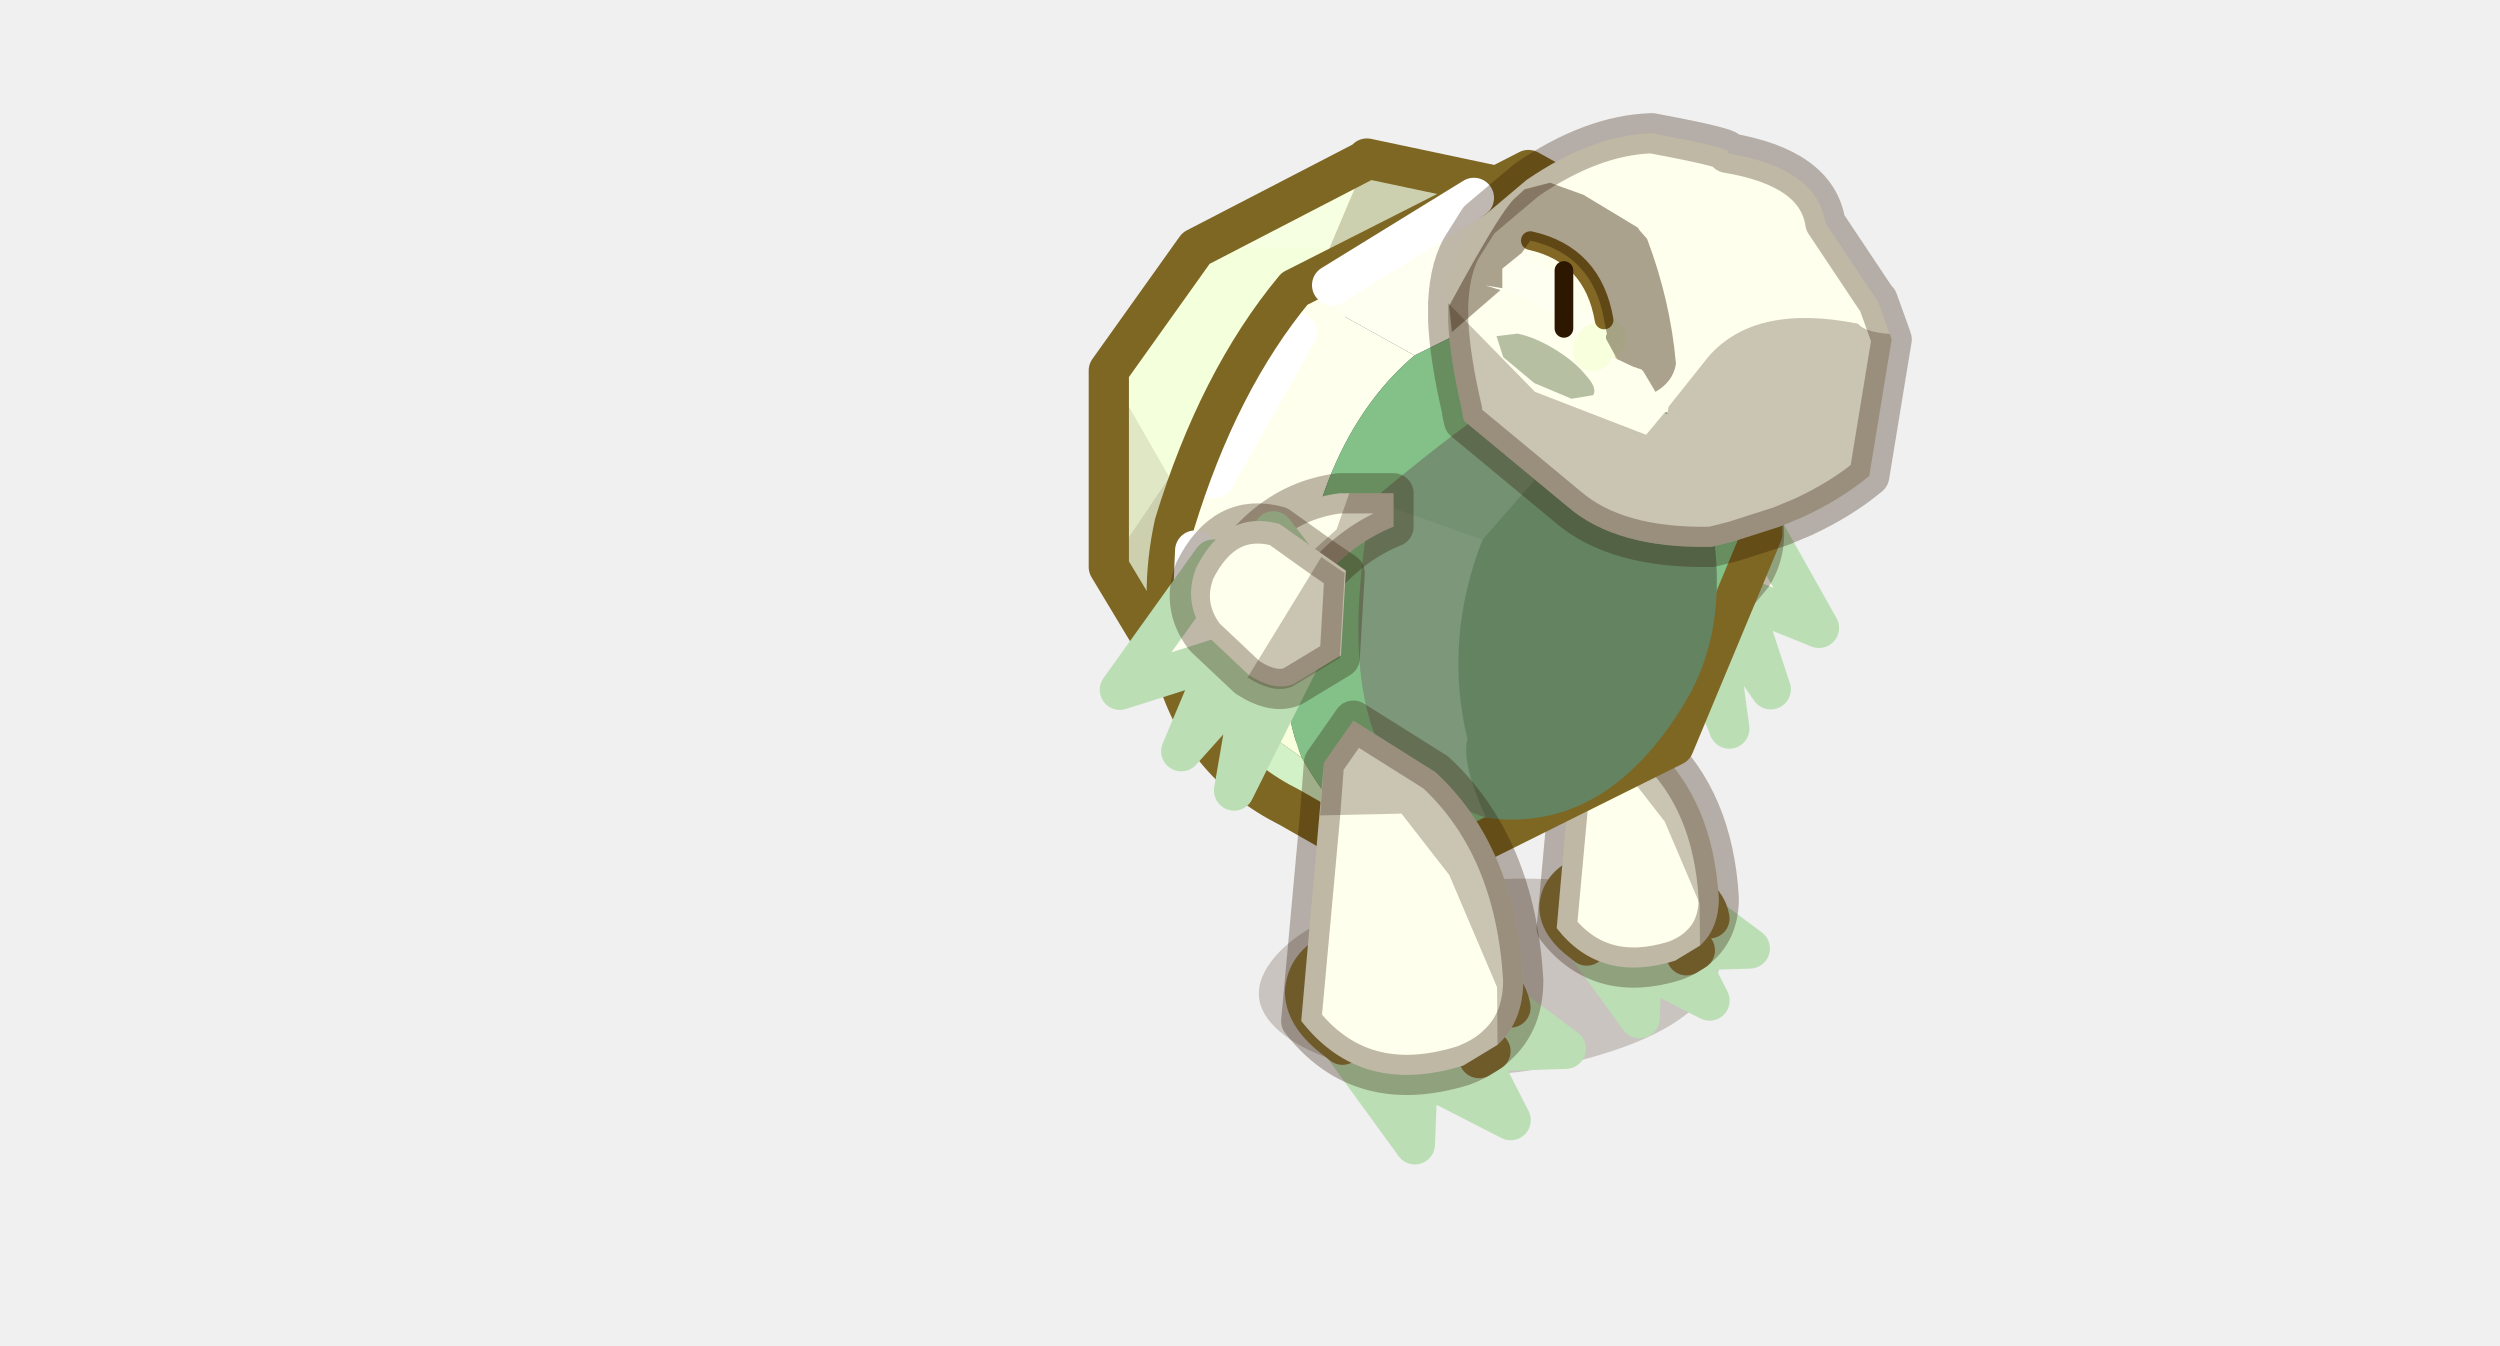
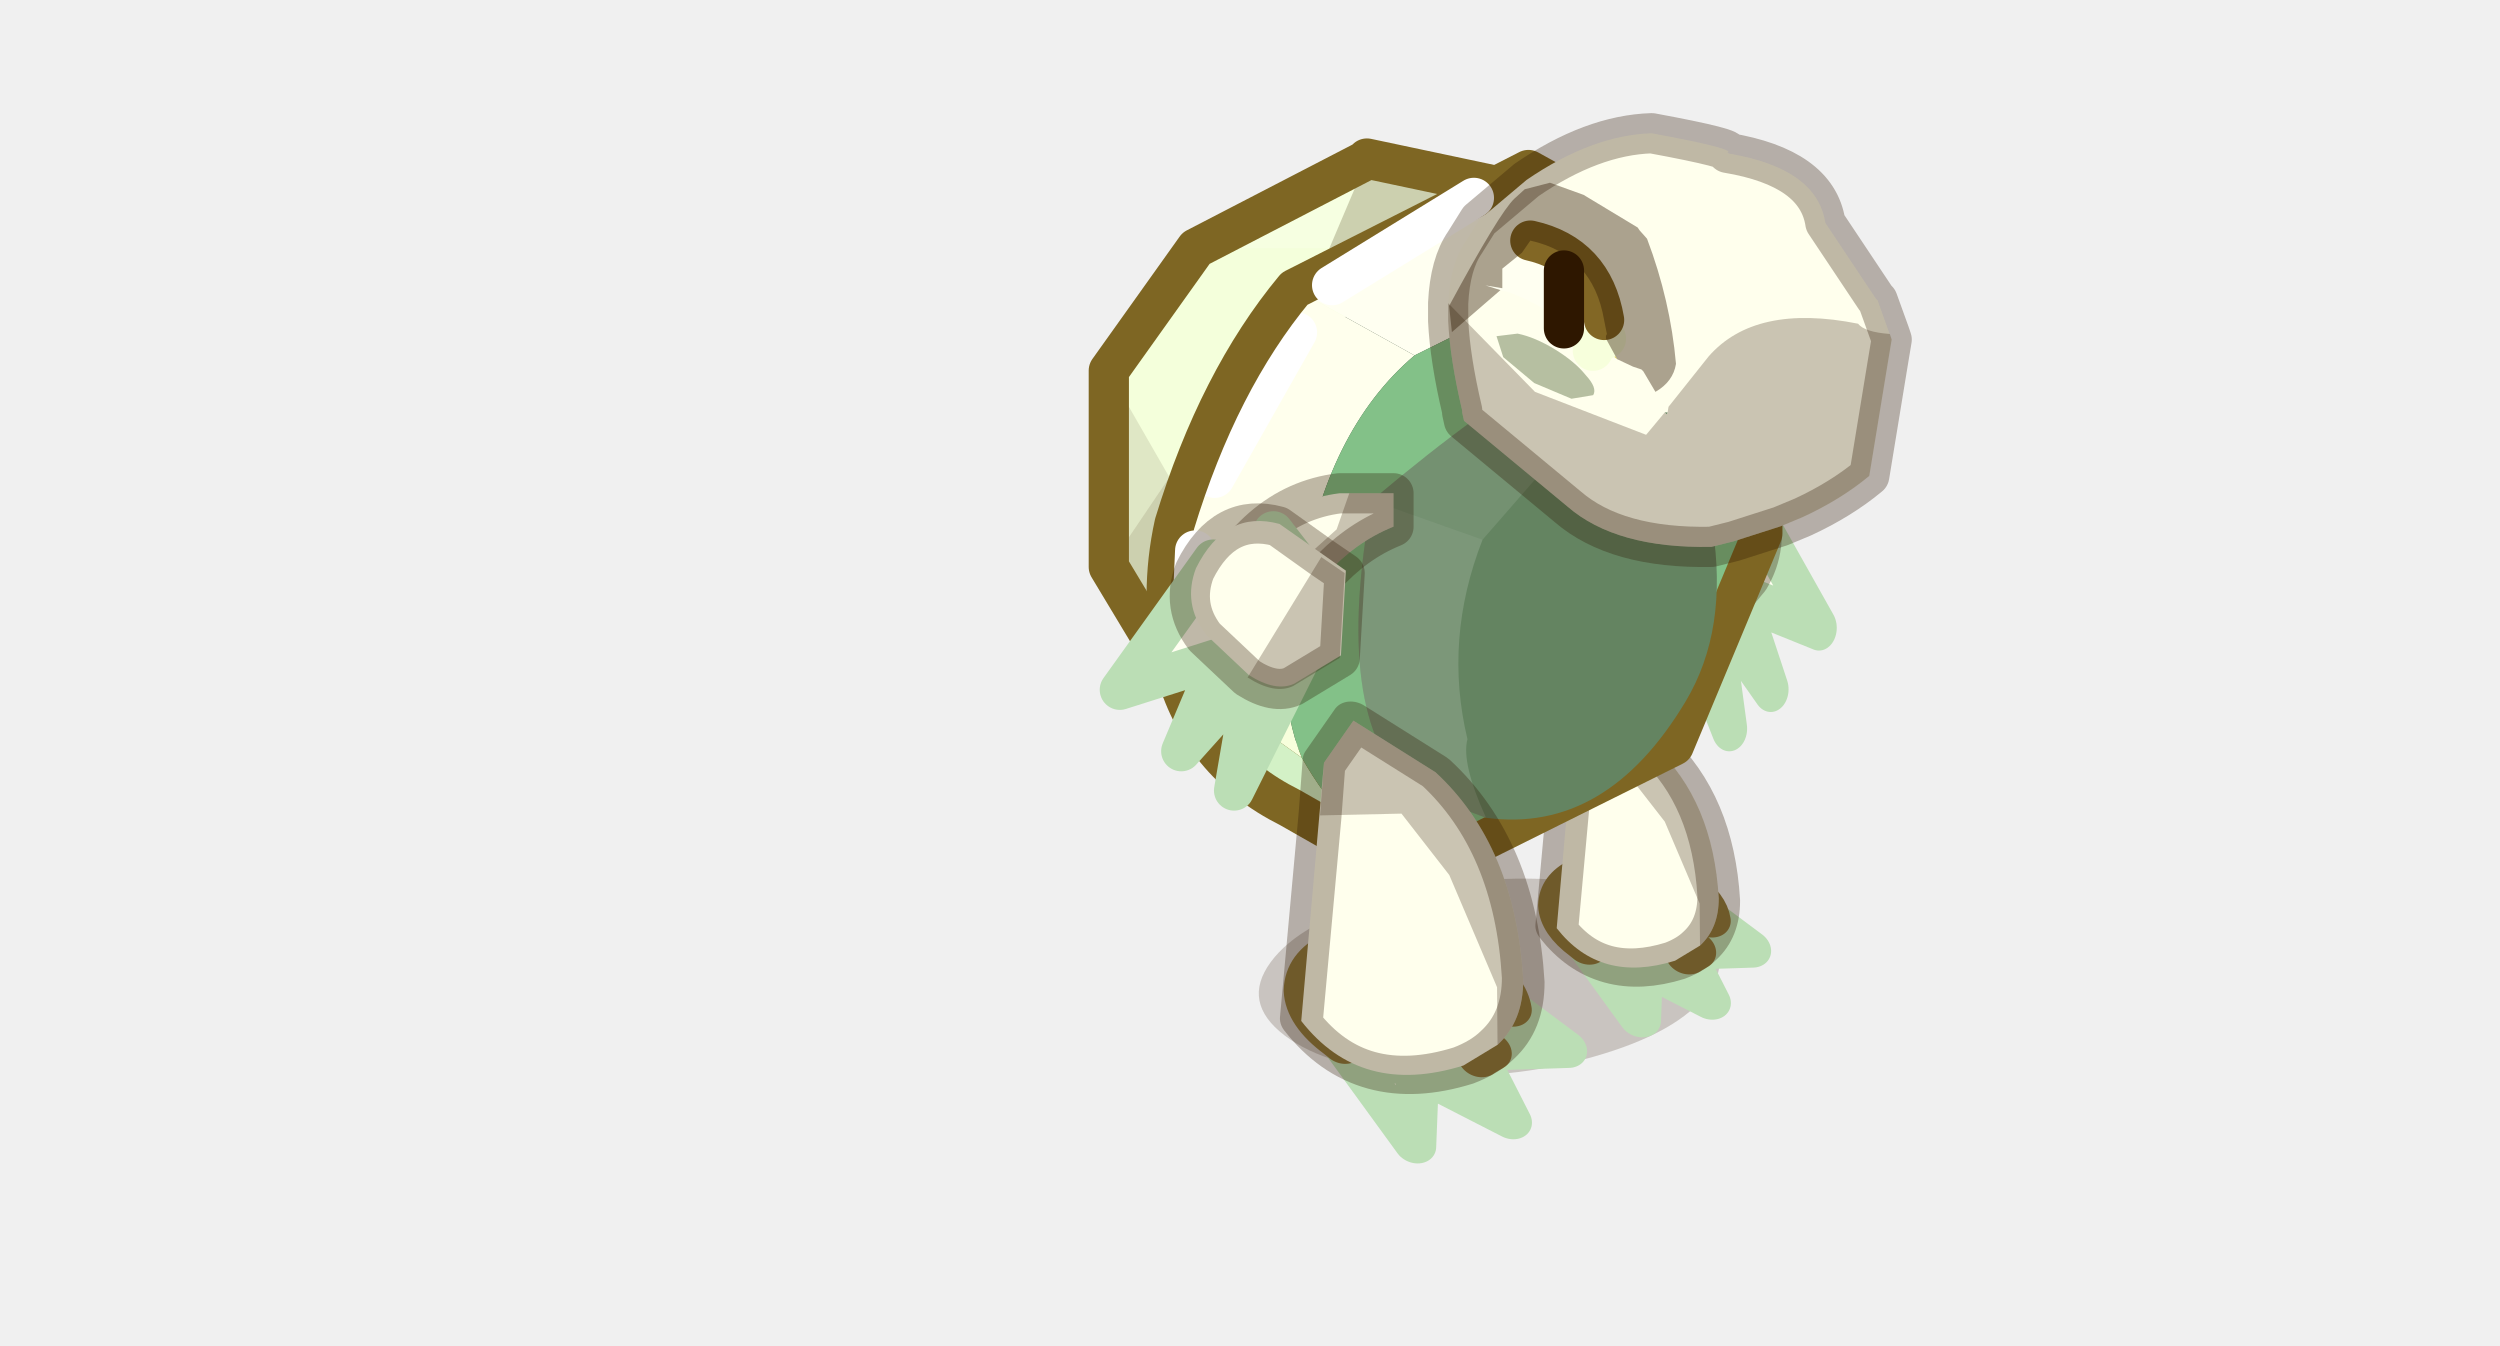
<svg xmlns="http://www.w3.org/2000/svg" xmlns:xlink="http://www.w3.org/1999/xlink" width="62.15px" height="33.45px">
  <g transform="matrix(1, 0, 0, 1, 37.55, 23.65)">
    <use xlink:href="#object-0" width="611.55" height="329" transform="matrix(-0.1016, 0, 0, 0.1016, 24.6, -23.65)" />
  </g>
  <defs>
    <g transform="matrix(1, 0, 0, 1, 242.15, 232.5)" id="object-0">
      <use xlink:href="#object-1" width="133.8" height="57.2" transform="matrix(0.843, 0, 0, 0.8435, -51.25, -17.5)" />
      <use xlink:href="#object-2" width="8.6" height="15.7" transform="matrix(5.1392, 0.6338, -1.3867, 4.735, -40.7, -61.5)" />
      <use xlink:href="#object-7" width="66.95" height="72.7" transform="matrix(0.7847, 0, 0, 1, -75.5, -126.95)" />
      <use xlink:href="#object-17" width="160.25" height="176.3" transform="matrix(-1, 0, 0, 1, 98.6, -194.3)" />
      <use xlink:href="#object-27" width="66.95" height="72.7" transform="matrix(-1, 0, 0, 1, 95.55, -111.8)" />
      <use xlink:href="#object-37" width="108.55" height="101.2" transform="matrix(1, 0, 0, 1, -93.3, -199.9)" />
      <use xlink:href="#object-44" width="8.6" height="15.7" transform="matrix(7.0401, 0.8682, -1.8997, 6.4863, 10.95, -59.55)" />
    </g>
    <g transform="matrix(1, 0, 0, 1, 67.9, 25.25)" id="object-1">
      <path fill-rule="evenodd" fill="#2e1700" fill-opacity="0.2" stroke="none" d="M62.45 -1.05Q71 10.6 58.45 20.2Q45.9 29.75 19.7 31.6Q-6.55 33.4 -31.25 26.4Q-55.95 19.4 -64.45 7.75Q-73 -3.95 -60.45 -13.5Q-47.9 -23.05 -21.7 -24.9Q4.55 -26.7 29.25 -19.7Q53.9 -12.7 62.45 -1.05" />
    </g>
    <g transform="matrix(1, 0, 0, 1, 4.15, 1.95)" id="object-2">
      <use xlink:href="#object-3" width="8.25" height="7.6" transform="matrix(1, 0, 0, 1, -4.15, 6.15)" />
      <use xlink:href="#object-4" width="8.2" height="13.2" transform="matrix(1, 0, 0, 1, -3.75, -1.95)" id="cR_jambe" />
      <use xlink:href="#object-6" width="8.2" height="13.2" transform="matrix(1, 0, 0, 1, -3.75, -1.95)" />
    </g>
    <g transform="matrix(1, 0, 0, 1, 4.15, -6.15)" id="object-3">
      <path fill-rule="evenodd" fill="#fffff1" stroke="none" d="M1.05 11.15L1 10.95L1.3 10.9Q2.5 10.55 3.3 9.8Q2.5 10.55 1.3 10.9L1 10.95L1.05 11.15L1.85 13.75L3.3 9.8L3.45 9.6Q4.25 8.65 4.05 7.75Q3.75 6.75 2.6 6.35Q1.45 5.95 0.1 6.35Q-1.3 6.7 -2.1 7.65Q-2.8 8.4 -2.7 9.2L-2.65 9.5Q-2.45 10.3 -1.6 10.7Q-2.45 10.3 -2.65 9.5L-2.7 9.2L-4.15 10.95L-1.6 10.7L-1.25 10.85L-1.15 10.9L1 10.95L-1.15 10.9L-1.6 13.3L1.05 11.15" />
-       <path fill="none" stroke="#bbdeb5" vector-effect="non-scaling-stroke" stroke-width="1" stroke-linecap="round" stroke-linejoin="round" d="M3.3 9.8Q2.5 10.55 1.3 10.9L1 10.95L1.05 11.15L1.85 13.75L3.3 9.8M-2.7 9.2L-2.65 9.5Q-2.45 10.3 -1.6 10.7L-4.15 10.95L-2.7 9.2M-1.15 10.9L1 10.95M1.05 11.15L-1.6 13.3L-1.15 10.9" />
-       <path fill="none" stroke="#8d783c" vector-effect="non-scaling-stroke" stroke-width="1" stroke-linecap="round" stroke-linejoin="round" d="M3.3 9.8L3.45 9.6Q4.25 8.65 4.05 7.75Q3.75 6.75 2.6 6.35Q1.45 5.95 0.1 6.35Q-1.3 6.7 -2.1 7.65Q-2.8 8.4 -2.7 9.2M-1.6 10.7L-1.25 10.85L-1.15 10.9" />
+       <path fill="none" stroke="#bbdeb5" stroke-width="1.96" stroke-linecap="round" stroke-linejoin="round" d="M3.3 9.8Q2.5 10.55 1.3 10.9L1 10.95L1.05 11.15L1.85 13.75L3.3 9.8M-2.7 9.2L-2.65 9.5Q-2.45 10.3 -1.6 10.7L-4.15 10.95L-2.7 9.2M-1.15 10.9L1 10.95M1.05 11.15L-1.6 13.3L-1.15 10.9" />
+       <path fill="none" stroke="#8d783c" stroke-width="1.96" stroke-linecap="round" stroke-linejoin="round" d="M3.3 9.8L3.45 9.6Q4.25 8.65 4.05 7.75Q3.75 6.75 2.6 6.35Q1.45 5.95 0.1 6.35Q-1.3 6.7 -2.1 7.65Q-2.8 8.4 -2.7 9.2M-1.6 10.7L-1.25 10.85L-1.15 10.9" />
    </g>
    <g transform="matrix(1, 0, 0, 1, 4.1, 6.6)" id="object-4">
      <use xlink:href="#object-5" width="8.2" height="13.2" transform="matrix(1, 0, 0, 1, -4.1, -6.6)" />
    </g>
    <g transform="matrix(1, 0, 0, 1, 4.1, 6.6)" id="object-5">
      <path fill-rule="evenodd" fill="#ffffed" stroke="none" d="M-2.85 -4.35L-0.6 -6.6L0.8 -5.2L4.1 4.1Q2.85 7.15 -0.9 6.45L-2.25 5.85Q-3.35 5.1 -3.75 3.6Q-4.8 -1.3 -2.85 -4.35" />
    </g>
    <g transform="matrix(1, 0, 0, 1, 3.75, 1.95)" id="object-6">
      <path fill-rule="evenodd" fill="#2e1700" fill-opacity="0.251" stroke="none" d="M-1.9 10.5Q-3 9.75 -3.4 8.25Q-4.45 3.35 -2.5 0.3L-0.25 -1.95L1.15 -0.55L1.8 1.35L-0.95 1.65L-1.95 4.1L-2.45 8.4L-1.9 10.5" />
-       <path fill="none" stroke="#2e1700" stroke-opacity="0.302" vector-effect="non-scaling-stroke" stroke-width="1" stroke-linecap="round" stroke-linejoin="round" d="M1.8 1.35L1.15 -0.55L-0.25 -1.95L-2.5 0.3Q-4.45 3.35 -3.4 8.25Q-3 9.75 -1.9 10.5Q-1.35 10.9 -0.55 11.1Q3.2 11.8 4.45 8.75L1.8 1.35" />
+       <path fill="none" stroke="#2e1700" stroke-opacity="0.302" stroke-width="1.96" stroke-linecap="round" stroke-linejoin="round" d="M1.8 1.35L1.15 -0.55L-0.25 -1.95L-2.5 0.3Q-4.45 3.35 -3.4 8.25Q-3 9.75 -1.9 10.5Q-1.35 10.9 -0.55 11.1Q3.2 11.8 4.45 8.75L1.8 1.35" />
    </g>
    <g transform="matrix(1, 0, 0, 1, 7.2, 6.6)" id="object-7">
      <use xlink:href="#object-8" width="10.4" height="9.5" transform="matrix(-4.4149, 0, 0, 4.4149, 59.75, -6.6)" />
      <use xlink:href="#object-12" width="9.2" height="10.95" transform="matrix(-6.0117, 0, 0, 6.0117, 48.1, 0.3)" />
    </g>
    <g transform="matrix(1, 0, 0, 1, 0.9, 0.75)" id="object-8">
      <use xlink:href="#object-9" width="10.4" height="9.5" transform="matrix(1, 0, 0, 1, -0.9, -0.75)" id="cR_bras" />
      <use xlink:href="#object-11" width="10.4" height="9.5" transform="matrix(1, 0, 0, 1, -0.9, -0.75)" />
    </g>
    <g transform="matrix(1, 0, 0, 1, 5.2, 4.75)" id="object-9">
      <use xlink:href="#object-10" width="10.4" height="9.5" transform="matrix(1, 0, 0, 1, -5.2, -4.75)" />
    </g>
    <g transform="matrix(1, 0, 0, 1, 5.2, 4.75)" id="object-10">
      <path fill-rule="evenodd" fill="#ffffed" stroke="none" d="M-5.2 -4.75L-2.2 -4.75Q2.6 -4.15 5.2 1.65L4.2 3.95L1.65 4.75Q-0.95 -1.2 -5.2 -2.9L-5.2 -4.75" />
    </g>
    <g transform="matrix(1, 0, 0, 1, 0.9, 0.75)" id="object-11">
      <path fill-rule="evenodd" fill="#2e1700" fill-opacity="0.251" stroke="none" d="M1.55 -0.75L2.25 1.25L6.75 5.3L7.6 8.25L5.95 8.75Q3.35 2.8 -0.9 1.1L-0.9 -0.75L1.55 -0.75" />
-       <path fill="none" stroke="#2e1700" stroke-opacity="0.302" vector-effect="non-scaling-stroke" stroke-width="1" stroke-linecap="round" stroke-linejoin="round" d="M7.6 8.25L8.5 7.95L9.5 5.65Q6.9 -0.15 2.1 -0.75L1.55 -0.75L-0.9 -0.75L-0.9 1.1Q3.35 2.8 5.95 8.75L7.6 8.25" />
+       <path fill="none" stroke="#2e1700" stroke-opacity="0.302" stroke-width="2.517" stroke-linecap="round" stroke-linejoin="round" d="M7.6 8.25L8.5 7.95L9.5 5.65Q6.9 -0.15 2.1 -0.75L1.55 -0.75L-0.9 -0.75L-0.9 1.1Q3.35 2.8 5.95 8.75L7.6 8.25" />
    </g>
    <g transform="matrix(1, 0, 0, 1, 4.45, 5.4)" id="object-12">
      <use xlink:href="#object-13" width="8.2" height="10.55" transform="matrix(1, 0, 0, 1, -3.45, -5)" />
      <use xlink:href="#object-14" width="6.3" height="6.7" transform="matrix(1, 0, 0, 1, -4.45, -5.4)" id="cR_main" />
      <use xlink:href="#object-16" width="6.3" height="6.7" transform="matrix(1, 0, 0, 1, -4.4, -5.3)" />
    </g>
    <g transform="matrix(1, 0, 0, 1, 3.45, 5)" id="object-13">
      <path fill-rule="evenodd" fill="#fffff1" stroke="none" d="M-0.25 -2.45L0.95 -2.45L0.95 -3.85L4.75 1.45L0.65 0.15L-0.25 -0.15L-0.25 -1.95L-0.25 -2.45M-0.25 -1.95L-0.25 -0.15L0.65 0.15L2.25 3.95L-0.75 0.6L0.1 5.55L-3.25 -1.15L-2.85 -1.15L-2.85 -1.75L-3.45 -2.45L-2.85 -3.25L-2.85 -3.45L-2.7 -3.45L-1.4 -3.1L-0.75 0.6L-1.4 -3.1L-2.7 -3.45L-1.5 -5L-0.25 -1.95" />
-       <path fill="none" stroke="#bbdeb5" vector-effect="non-scaling-stroke" stroke-width="1" stroke-linecap="round" stroke-linejoin="round" d="M-0.25 -2.45L-0.25 -1.95L-0.25 -0.15L0.65 0.15L4.75 1.45L0.95 -3.85M-0.75 0.6L2.25 3.95L0.65 0.15M-2.85 -3.25L-3.45 -2.45L-2.85 -1.75M-3.25 -1.15L0.1 5.55L-0.75 0.6L-1.4 -3.1L-2.7 -3.45L-2.85 -3.45M-0.25 -1.95L-1.5 -5L-2.7 -3.45" />
+       <path fill="none" stroke="#bbdeb5" stroke-width="1.848" stroke-linecap="round" stroke-linejoin="round" d="M-0.25 -2.45L-0.25 -1.95L-0.25 -0.15L0.65 0.15L4.75 1.45L0.95 -3.85M-0.75 0.6L2.25 3.95L0.65 0.15M-2.85 -3.25L-3.45 -2.45L-2.85 -1.75M-3.25 -1.15L0.1 5.55L-0.75 0.6L-1.4 -3.1L-2.7 -3.45L-2.85 -3.45M-0.25 -1.95L-1.5 -5L-2.7 -3.45" />
    </g>
    <g transform="matrix(1, 0, 0, 1, 3.15, 3.35)" id="object-14">
      <use xlink:href="#object-15" width="6.3" height="6.7" transform="matrix(1, 0, 0, 1, -3.15, -3.35)" />
    </g>
    <g transform="matrix(1, 0, 0, 1, 3.15, 3.35)" id="object-15">
      <path fill-rule="evenodd" fill="#ffffed" stroke="none" d="M-3.15 -1.35L-0.45 -3.25Q1.75 -3.85 2.95 -1.45Q3.5 0 2.55 1.25L0.8 2.9Q-0.3 3.6 -1.05 3.25L-2.95 2.1L-3.15 -1.35" />
    </g>
    <g transform="matrix(1, 0, 0, 1, 4.4, 5.3)" id="object-16">
      <path fill-rule="evenodd" fill="#2e1700" fill-opacity="0.251" stroke="none" d="M-0.45 0.95Q-1.55 1.65 -2.3 1.3L-4.2 0.15L-4.4 -3.3L-3.45 -3.95L-0.45 0.95" />
-       <path fill="none" stroke="#2e1700" stroke-opacity="0.302" vector-effect="non-scaling-stroke" stroke-width="1" stroke-linecap="round" stroke-linejoin="round" d="M-3.45 -3.95L-4.4 -3.3L-4.2 0.15L-2.3 1.3Q-1.55 1.65 -0.45 0.95L1.3 -0.7Q2.25 -1.95 1.7 -3.4Q0.5 -5.8 -1.7 -5.2L-3.45 -3.95" />
+       <path fill="none" stroke="#2e1700" stroke-opacity="0.302" stroke-width="1.848" stroke-linecap="round" stroke-linejoin="round" d="M-3.45 -3.95L-4.4 -3.3L-4.2 0.15L-2.3 1.3Q-1.55 1.65 -0.45 0.95L1.3 -0.7Q2.25 -1.95 1.7 -3.4Q0.5 -5.8 -1.7 -5.2L-3.45 -3.95" />
    </g>
    <g transform="matrix(1, 0, 0, 1, 77.25, 82.2)" id="object-17">
      <use xlink:href="#object-18" width="23.7" height="26.85" transform="matrix(-5.9304, 0, 0, 5.9304, 63.35, -82.2)" />
      <use xlink:href="#object-23" width="24.55" height="29.15" transform="matrix(-5.9304, 0, 0, 5.9304, 83, -78.8)" />
      <use xlink:href="#object-24" width="87.75" height="113.9" transform="matrix(1, 0, 0, 1, -15.85, -33.75)" id="cR_corps" />
      <use xlink:href="#object-26" width="76.05" height="113.45" transform="matrix(1, 0, 0, 1, -15.85, -33.75)" />
    </g>
    <g transform="matrix(1, 0, 0, 1, 11.85, 13.4)" id="object-18">
      <use xlink:href="#object-19" width="17.5" height="25.4" transform="matrix(1, 0, 0, 1, -11.85, -11.95)" />
      <use xlink:href="#object-20" width="17.5" height="26.25" transform="matrix(1, 0, 0, 1, -5.65, -13.4)" id="cR_carapace" />
      <use xlink:href="#object-22" width="17.5" height="26.25" transform="matrix(1, 0, 0, 1, -5.7, -13.3)" />
    </g>
    <g transform="matrix(1, 0, 0, 1, 11.85, 11.95)" id="object-19">
      <path fill-rule="evenodd" fill="#41533c" stroke="none" d="M3.05 -5.15Q4.4 -2.75 5.05 -0.25Q5.65 2.1 5.65 4.55Q5.65 7.55 4.75 9.6Q4.1 11 3.05 11.95L1.9 12.85L1.1 13.2Q-0.8 13.85 -3.1 12.85Q-6.75 11.25 -9.35 6.6Q-11.9 1.95 -11.85 -3.05Q-11.9 -8.1 -9.35 -10.5Q-7.7 -12.05 -5.65 -11.95Q-4.45 -11.95 -3.1 -11.35Q-0.3 -10.15 1.9 -7.05L3.05 -5.15" />
    </g>
    <g transform="matrix(1, 0, 0, 1, 8.75, 13.15)" id="object-20">
      <use xlink:href="#object-21" width="17.5" height="26.25" transform="matrix(1, 0, 0, 1, -8.75, -13.15)" />
    </g>
    <g transform="matrix(1, 0, 0, 1, 8.75, 13.15)" id="object-21">
      <path fill-rule="evenodd" fill="#f4ffdb" stroke="none" d="M5.15 -9.45L8.75 -4.4L8.75 3.7L5.05 9.85L5 9.85L2.55 11.4L-1.2 13.1Q-0.6 12.75 -0.05 12.2Q1 11.25 1.65 9.85Q2.55 7.8 2.55 4.8Q2.55 2.35 1.95 0Q1.3 -2.5 -0.05 -4.9L-1.2 -6.8Q-3.4 -9.9 -6.2 -11.1L-8.75 -11.7L-1.9 -13.15L-1.9 -13.1L5.15 -9.45" />
    </g>
    <g transform="matrix(1, 0, 0, 1, 5.7, 13.3)" id="object-22">
      <path fill-rule="evenodd" fill="#2e1700" fill-opacity="0.2" stroke="none" d="M-5.7 -11.85L1.15 -13.3L1.15 -13.25L2.7 -9.6L1.85 -6.95Q-0.35 -10.05 -3.15 -11.25Q-4.5 -11.85 -5.7 -11.85M11.8 3.55L8.1 9.7L8.05 9.7L4.7 9.7Q5.6 7.65 5.6 4.65Q5.6 2.2 5 -0.15L9.3 -0.15L11.8 3.55" />
      <path fill-rule="evenodd" fill="#ffffff" fill-opacity="0.153" stroke="none" d="M1.15 -13.25L8.2 -9.6L2.7 -9.6L1.15 -13.25" />
      <path fill-rule="evenodd" fill="#2e1700" fill-opacity="0.102" stroke="none" d="M11.8 -4.5L11.8 3.55L9.3 -0.15L11.8 -4.5" />
      <path fill-rule="evenodd" fill="#2e1700" fill-opacity="0.353" stroke="none" d="M8.05 9.7L5.6 11.25L1.85 12.95L3 12.05Q4.05 11.1 4.7 9.7L8.05 9.7" />
-       <path fill="none" stroke="#7e6623" vector-effect="non-scaling-stroke" stroke-width="1" stroke-linecap="round" stroke-linejoin="round" d="M-5.7 -11.85L1.15 -13.3L1.15 -13.25L8.2 -9.6L11.8 -4.55L11.8 -4.5L11.8 3.55L8.1 9.7L8.05 9.7L5.6 11.25L1.85 12.95" />
+       <path fill="none" stroke="#7e6623" stroke-width="1.66" stroke-linecap="round" stroke-linejoin="round" d="M-5.7 -11.85L1.15 -13.3L1.15 -13.25L8.2 -9.6L11.8 -4.55L11.8 -4.5L11.8 3.55L8.1 9.7L8.05 9.7L5.6 11.25L1.85 12.95" />
    </g>
    <g transform="matrix(1, 0, 0, 1, 12.1, 14.55)" id="object-23">
      <path fill-rule="evenodd" fill="#ffffed" stroke="none" d="M10.5 -1.85L7.1 -7.85L10.5 -1.85M2.25 -6.9L7.2 -9.65Q10.35 -5.85 12.15 0.05L6.9 2.45Q5.9 -3.8 2.25 -6.9" />
      <path fill-rule="evenodd" fill="#fffff1" stroke="none" d="M7.2 -9.65L2.25 -6.9L-7.5 -11.75L-2.45 -14.55L-0.2 -13.4L7.2 -9.65M5.65 -9.8L-0.2 -13.4L5.65 -9.8" />
      <path fill-rule="evenodd" fill="#f7ffdc" stroke="none" d="M12.15 0.05Q12.8 3 12.15 5.95L6.9 9.7Q8.2 6.5 6.9 2.45L12.15 0.05M11.4 3.45L11.3 1.15L11.4 3.45" />
      <path fill-rule="evenodd" fill="#d3f1c6" stroke="none" d="M12.15 5.95Q11.1 9.9 7.4 11.75L2.4 14.6Q5.2 12.7 6.9 9.7L12.15 5.95" />
      <path fill-rule="evenodd" fill="#83c188" stroke="none" d="M2.4 14.6L-8.45 9.2L-12.1 0.45L-12.1 -6.45L-7.5 -11.75L2.25 -6.9Q5.9 -3.8 6.9 2.45Q8.2 6.5 6.9 9.7Q5.2 12.7 2.4 14.6" />
-       <path fill="none" stroke="#ffffff" vector-effect="non-scaling-stroke" stroke-width="1" stroke-linecap="round" stroke-linejoin="round" d="M7.1 -7.85L10.5 -1.85" />
-       <path fill="none" stroke="#7e6623" vector-effect="non-scaling-stroke" stroke-width="1" stroke-linecap="round" stroke-linejoin="round" d="M7.2 -9.65L-0.2 -13.4L-2.45 -14.55L-7.5 -11.75L-12.1 -6.45L-12.1 0.45L-8.45 9.2L2.4 14.6L7.4 11.75Q11.1 9.9 12.15 5.95Q12.8 3 12.15 0.05Q10.35 -5.85 7.2 -9.65" />
-       <path fill="none" stroke="#ffffff" vector-effect="non-scaling-stroke" stroke-width="1" stroke-linecap="round" stroke-linejoin="round" d="M-0.2 -13.4L5.65 -9.8M11.3 1.15L11.4 3.45" />
+       <path fill="none" stroke="#ffffff" stroke-width="1.66" stroke-linecap="round" stroke-linejoin="round" d="M7.1 -7.85L10.5 -1.85" />
+       <path fill="none" stroke="#7e6623" stroke-width="1.66" stroke-linecap="round" stroke-linejoin="round" d="M7.2 -9.65L-0.2 -13.4L-2.45 -14.55L-7.5 -11.75L-12.1 -6.45L-12.1 0.45L-8.45 9.2L2.4 14.6L7.4 11.75Q11.1 9.9 12.15 5.95Q12.8 3 12.15 0.05Q10.35 -5.85 7.2 -9.65" />
+       <path fill="none" stroke="#ffffff" stroke-width="1.66" stroke-linecap="round" stroke-linejoin="round" d="M-0.2 -13.4L5.65 -9.8M11.3 1.15L11.4 3.45" />
    </g>
    <g transform="matrix(1, 0, 0, 1, 43.85, 56.9)" id="object-24">
      <use xlink:href="#object-25" width="87.75" height="113.9" transform="matrix(1, 0, 0, 1, -43.85, -56.9)" />
    </g>
    <g transform="matrix(1, 0, 0, 1, 43.85, 56.9)" id="object-25">
      <path fill-rule="evenodd" fill="#648461" stroke="none" d="M29.85 -46.95L30.05 -47L32.2 -47.75L30.25 -46.7L30.35 -46.6L29.95 -46.7Q31.2 -46.3 30.75 -46.05Q39.6 -34.5 42.8 -14.5Q46.75 10.5 36.25 28.05Q16.8 60.55 -12.6 56.55L-31.05 49.6Q-50.3 31.75 -40.55 -21.1Q16.95 -69.55 22.8 -52.4L27.25 -47.1L29.3 -46.8L29.85 -46.95" />
    </g>
    <g transform="matrix(1, 0, 0, 1, 15.85, 33.75)" id="object-26">
      <path fill-rule="evenodd" fill="#ffffff" fill-opacity="0.102" stroke="none" d="M-12.55 2.05Q44.95 -46.4 50.8 -29.25L55.25 -23.95L57.3 -23.65L58.05 -23.85L60.2 -24.6L58.25 -23.55L57.95 -23.55Q59.2 -23.15 58.75 -22.9Q52.4 -19.4 51.2 -19.9Q37.2 -12.6 32.6 -9.05L14.55 11.65L-12.55 2.05" />
      <path fill-rule="evenodd" fill="#ffffff" fill-opacity="0.153" stroke="none" d="M-12.55 2.05L14.55 11.65Q5 36.05 10.85 60.45Q9.3 66.3 15.4 79.7L-3.05 72.75Q-22.3 54.9 -12.55 2.05" />
    </g>
    <g transform="matrix(1, 0, 0, 1, 7.2, 6.6)" id="object-27">
      <use xlink:href="#object-28" width="10.4" height="9.5" transform="matrix(-4.4149, 0, 0, 4.4149, 59.75, -6.6)" />
      <use xlink:href="#object-32" width="9.2" height="10.95" transform="matrix(-6.0117, 0, 0, 6.0117, 48.1, 0.3)" />
    </g>
    <g transform="matrix(1, 0, 0, 1, 0.9, 0.75)" id="object-28">
      <use xlink:href="#object-29" width="10.4" height="9.5" transform="matrix(1, 0, 0, 1, -0.9, -0.75)" id="cR_bras" />
      <use xlink:href="#object-31" width="10.4" height="9.5" transform="matrix(1, 0, 0, 1, -0.9, -0.75)" />
    </g>
    <g transform="matrix(1, 0, 0, 1, 5.2, 4.75)" id="object-29">
      <use xlink:href="#object-30" width="10.4" height="9.5" transform="matrix(1, 0, 0, 1, -5.2, -4.75)" />
    </g>
    <g transform="matrix(1, 0, 0, 1, 5.2, 4.75)" id="object-30">
      <path fill-rule="evenodd" fill="#ffffed" stroke="none" d="M-5.2 -4.75L-2.2 -4.75Q2.6 -4.15 5.2 1.65L4.2 3.95L1.65 4.75Q-0.95 -1.2 -5.2 -2.9L-5.2 -4.75" />
    </g>
    <g transform="matrix(1, 0, 0, 1, 0.9, 0.75)" id="object-31">
      <path fill-rule="evenodd" fill="#2e1700" fill-opacity="0.251" stroke="none" d="M1.55 -0.75L2.25 1.25L6.75 5.3L7.6 8.25L5.95 8.75Q3.35 2.8 -0.9 1.1L-0.9 -0.75L1.55 -0.75" />
-       <path fill="none" stroke="#2e1700" stroke-opacity="0.302" vector-effect="non-scaling-stroke" stroke-width="1" stroke-linecap="round" stroke-linejoin="round" d="M7.6 8.25L8.5 7.95L9.5 5.65Q6.9 -0.15 2.1 -0.75L1.55 -0.75L-0.9 -0.75L-0.9 1.1Q3.35 2.8 5.95 8.75L7.6 8.25" />
+       <path fill="none" stroke="#2e1700" stroke-opacity="0.302" stroke-width="2.229" stroke-linecap="round" stroke-linejoin="round" d="M7.6 8.25L8.5 7.95L9.5 5.65Q6.9 -0.15 2.1 -0.75L1.55 -0.75L-0.9 -0.75L-0.9 1.1Q3.35 2.8 5.95 8.75L7.6 8.25" />
    </g>
    <g transform="matrix(1, 0, 0, 1, 4.45, 5.4)" id="object-32">
      <use xlink:href="#object-33" width="8.2" height="10.55" transform="matrix(1, 0, 0, 1, -3.45, -5)" />
      <use xlink:href="#object-34" width="6.3" height="6.7" transform="matrix(1, 0, 0, 1, -4.45, -5.4)" id="cR_main" />
      <use xlink:href="#object-36" width="6.3" height="6.7" transform="matrix(1, 0, 0, 1, -4.4, -5.3)" />
    </g>
    <g transform="matrix(1, 0, 0, 1, 3.45, 5)" id="object-33">
      <path fill-rule="evenodd" fill="#fffff1" stroke="none" d="M-0.25 -2.45L0.95 -2.45L0.95 -3.85L4.75 1.45L0.65 0.15L-0.25 -0.15L-0.25 -1.95L-0.25 -2.45M-0.25 -1.95L-0.25 -0.15L0.65 0.15L2.25 3.95L-0.75 0.6L0.1 5.55L-3.25 -1.15L-2.85 -1.15L-2.85 -1.75L-3.45 -2.45L-2.85 -3.25L-2.85 -3.45L-2.7 -3.45L-1.4 -3.1L-0.75 0.6L-1.4 -3.1L-2.7 -3.45L-1.5 -5L-0.25 -1.95" />
-       <path fill="none" stroke="#bbdeb5" vector-effect="non-scaling-stroke" stroke-width="1" stroke-linecap="round" stroke-linejoin="round" d="M-0.25 -2.45L-0.25 -1.95L-0.25 -0.15L0.65 0.15L4.75 1.45L0.95 -3.85M-0.75 0.6L2.25 3.95L0.65 0.15M-2.85 -3.25L-3.45 -2.45L-2.85 -1.75M-3.25 -1.15L0.1 5.55L-0.75 0.6L-1.4 -3.1L-2.7 -3.45L-2.85 -3.45M-0.25 -1.95L-1.5 -5L-2.7 -3.45" />
+       <path fill="none" stroke="#bbdeb5" stroke-width="1.637" stroke-linecap="round" stroke-linejoin="round" d="M-0.25 -2.45L-0.25 -1.95L-0.25 -0.15L0.65 0.15L4.75 1.45L0.95 -3.85M-0.75 0.6L2.25 3.95L0.65 0.15M-2.85 -3.25L-3.45 -2.45L-2.85 -1.75M-3.25 -1.15L0.1 5.55L-0.75 0.6L-1.4 -3.1L-2.7 -3.45L-2.85 -3.45M-0.25 -1.95L-1.5 -5L-2.7 -3.45" />
    </g>
    <g transform="matrix(1, 0, 0, 1, 3.15, 3.35)" id="object-34">
      <use xlink:href="#object-35" width="6.3" height="6.7" transform="matrix(1, 0, 0, 1, -3.15, -3.35)" />
    </g>
    <g transform="matrix(1, 0, 0, 1, 3.15, 3.35)" id="object-35">
      <path fill-rule="evenodd" fill="#ffffed" stroke="none" d="M-3.15 -1.35L-0.45 -3.25Q1.75 -3.85 2.95 -1.45Q3.5 0 2.55 1.25L0.8 2.9Q-0.3 3.6 -1.05 3.25L-2.95 2.1L-3.15 -1.35" />
    </g>
    <g transform="matrix(1, 0, 0, 1, 4.4, 5.3)" id="object-36">
      <path fill-rule="evenodd" fill="#2e1700" fill-opacity="0.251" stroke="none" d="M-0.45 0.95Q-1.55 1.65 -2.3 1.3L-4.2 0.15L-4.4 -3.3L-3.45 -3.95L-0.45 0.95" />
-       <path fill="none" stroke="#2e1700" stroke-opacity="0.302" vector-effect="non-scaling-stroke" stroke-width="1" stroke-linecap="round" stroke-linejoin="round" d="M-3.45 -3.95L-4.4 -3.3L-4.2 0.15L-2.3 1.3Q-1.55 1.65 -0.45 0.95L1.3 -0.7Q2.25 -1.95 1.7 -3.4Q0.5 -5.8 -1.7 -5.2L-3.45 -3.95" />
+       <path fill="none" stroke="#2e1700" stroke-opacity="0.302" stroke-width="1.637" stroke-linecap="round" stroke-linejoin="round" d="M-3.45 -3.95L-4.4 -3.3L-4.2 0.15L-2.3 1.3Q-1.55 1.65 -0.45 0.95L1.3 -0.7Q2.25 -1.95 1.7 -3.4Q0.5 -5.8 -1.7 -5.2L-3.45 -3.95" />
    </g>
    <g transform="matrix(1, 0, 0, 1, 62.45, 87.1)" id="object-37">
      <use xlink:href="#object-38" width="23.75" height="22.15" transform="matrix(4.5692, 0, 0, 4.5692, -62.45, -87.1)" />
    </g>
    <g transform="matrix(1, 0, 0, 1, 18.95, 15.15)" id="object-38">
      <use xlink:href="#object-39" width="23.75" height="22.15" transform="matrix(1, 0, 0, 1, -18.95, -15.15)" id="cR_tete" />
      <use xlink:href="#object-41" width="23.75" height="22.15" transform="matrix(1, 0, 0, 1, -18.95, -15.15)" />
      <use xlink:href="#object-42" width="1.7" height="1.65" transform="matrix(3.0453, -1.8576, 0.668, 1.0951, -3.5, -2)" />
      <use xlink:href="#object-43" width="1" height="4.1" transform="matrix(1, 0, 0, 1, -1.9, -8.3)" />
    </g>
    <g transform="matrix(1, 0, 0, 1, 11.9, 11.1)" id="object-39">
      <use xlink:href="#object-40" width="23.75" height="22.15" transform="matrix(1, 0, 0, 1, -11.9, -11.1)" />
    </g>
    <g transform="matrix(1, 0, 0, 1, 11.9, 11.1)" id="object-40">
      <path fill-rule="evenodd" fill="#ffffed" stroke="none" d="M0.95 -11.1Q4.15 -11 7.65 -8.6L10.2 -6.45L10.95 -5.25Q11.75 -4.1 11.85 -2L11.85 -1.05Q11.75 1 11.1 3.75L11.1 3.85L11 4.3L5.45 8.9Q2.85 11.15 -2.25 11.05L-3.45 10.75L-5.95 9.95L-7.15 9.45Q-9.2 8.5 -10.7 7.25L-11.7 1.15L-11.9 -0.05L-11.15 -2.15L-11.05 -2.25L-8.35 -6.3Q-7.9 -9.2 -3.25 -10L-3.1 -10.05Q-3.65 -10.25 0.95 -11.1M0.15 3.95L0.25 3.85L0.1 3.85L0.15 3.95" />
    </g>
    <g transform="matrix(1, 0, 0, 1, 18.95, 15.15)" id="object-41">
      <path fill-rule="evenodd" fill="#2e1700" fill-opacity="0.251" stroke="none" d="M4.8 -6.05L4.8 -5.1Q4.7 -3.05 4.05 -0.3L4.05 -0.2L3.95 0.25L-1.6 4.85Q-4.2 7.1 -9.3 7L-10.5 6.7L-13 5.9L-14.2 5.4Q-16.25 4.45 -17.75 3.2L-18.75 -2.9L-18.95 -4.1L-18.85 -4.4Q-17.5 -4.5 -17.15 -4.95Q-11.65 -6.05 -9.15 -3.2L-7 -0.5L-6.95 -0.2L-6.9 -0.1L-6.8 -0.2L-5.8 1L0.15 -1.3L4.8 -6.05" />
-       <path fill="none" stroke="#2e1700" stroke-opacity="0.302" vector-effect="non-scaling-stroke" stroke-width="1" stroke-linecap="round" stroke-linejoin="round" d="M-18.85 -4.4L-18.95 -4.1L-18.75 -2.9L-17.75 3.2Q-16.25 4.45 -14.2 5.4L-13 5.9L-10.5 6.7L-9.3 7Q-4.2 7.1 -1.6 4.85L3.95 0.25L4.05 -0.2L4.05 -0.3Q4.7 -3.05 4.8 -5.1L4.8 -6.05Q4.7 -8.15 3.9 -9.3L3.15 -10.5L0.6 -12.65Q-2.9 -15.05 -6.1 -15.15Q-10.7 -14.3 -10.15 -14.1Q-14.95 -13.3 -15.4 -10.35L-18.1 -6.3L-18.2 -6.2L-18.85 -4.4" />
+       <path fill="none" stroke="#2e1700" stroke-opacity="0.302" stroke-width="2.154" stroke-linecap="round" stroke-linejoin="round" d="M-18.85 -4.4L-18.95 -4.1L-18.75 -2.9L-17.75 3.2Q-16.25 4.45 -14.2 5.4L-13 5.9L-10.5 6.7L-9.3 7Q-4.2 7.1 -1.6 4.85L3.95 0.25L4.05 -0.2L4.05 -0.3Q4.7 -3.05 4.8 -5.1L4.8 -6.05Q4.7 -8.15 3.9 -9.3L3.15 -10.5L0.6 -12.65Q-2.9 -15.05 -6.1 -15.15Q-10.7 -14.3 -10.15 -14.1Q-14.95 -13.3 -15.4 -10.35L-18.1 -6.3L-18.2 -6.2L-18.85 -4.4" />
      <path fill-rule="evenodd" fill="#ffffed" stroke="none" d="M0.4 -9.4L0.85 -8.75L-1.25 -7.45L-3 -4.8L-2.15 -4.3L-2.7 -3.75L-2.95 -3.5L-3.15 -3.9L-3.65 -4.15L-3.65 -4.3L-3.7 -4.4L-3.55 -5.15Q-2.95 -8.65 0.4 -9.4" />
      <path fill-rule="evenodd" fill="#fffff1" stroke="none" d="M0.85 -8.75L1.9 -7.9L1.9 -6.85L2.8 -7L2 -6.75L1.45 -6.6Q-0.55 -5.85 -2.15 -4.3L-3 -4.8L-1.25 -7.45L0.85 -8.75" />
      <path fill-rule="evenodd" fill="#e3d664" stroke="none" d="M-3.15 -3.9L-4.25 -3.05L-3.65 -4.15L-3.15 -3.9" />
-       <path fill="none" stroke="#f7ffdc" vector-effect="non-scaling-stroke" stroke-width="1" stroke-linecap="round" stroke-linejoin="round" d="M-2.95 -3.5L-3.15 -3.9L-3.65 -4.15" />
-       <path fill="none" stroke="#826725" stroke-width="1" stroke-linecap="round" stroke-linejoin="round" d="M-3.55 -5.15Q-2.95 -8.65 0.4 -9.4" />
+       <path fill="none" stroke="#f7ffdc" stroke-width="2.154" stroke-linecap="round" stroke-linejoin="round" d="M-2.95 -3.5L-3.15 -3.9L-3.65 -4.15" />
+       <path fill="none" stroke="#826725" stroke-width="2.154" stroke-linecap="round" stroke-linejoin="round" d="M-3.55 -5.15Q-2.95 -8.65 0.4 -9.4" />
      <path fill-rule="evenodd" fill="#2e1700" fill-opacity="0.4" stroke="none" d="M0.7 -12.15L1.25 -11.65Q2.05 -10.9 4.75 -5.9L4.6 -4.5L2 -6.75L2.8 -7L1.9 -6.85L1.9 -7.9L0.85 -8.75L0.4 -9.4Q-2.95 -8.65 -3.55 -5.15L-3.7 -4.4L-3.65 -4.3L-3.65 -4.15L-4.25 -3.05L-5.1 -2.65L-5.55 -2.5L-5.65 -2.4L-6.3 -1.3Q-7.25 -1.85 -7.4 -2.8Q-7.1 -6.2 -5.85 -9.5L-5.45 -9.95L-5.35 -10.1L-2.45 -11.85L-0.65 -12.5L0.7 -12.15" />
    </g>
    <g transform="matrix(1, 0, 0, 1, 0, 0)" id="object-42">
      <path fill-rule="evenodd" fill="#b6bfa1" stroke="none" d="M1.45 1.4L0.85 1.65L0.25 1.4L0 0.8Q0 0.45 0.25 0.25Q0.5 0 0.85 0Q1.2 0 1.45 0.25L1.7 0.8L1.45 1.4" />
    </g>
    <g transform="matrix(1, 0, 0, 1, 1.9, 8.3)" id="object-43">
-       <path fill="none" stroke="#2e1700" stroke-width="1" stroke-linecap="round" stroke-linejoin="round" d="M-1.4 -7.8L-1.4 -4.7" />
+       <path fill="none" stroke="#2e1700" stroke-width="2.154" stroke-linecap="round" stroke-linejoin="round" d="M-1.4 -7.8L-1.4 -4.7" />
    </g>
    <g transform="matrix(1, 0, 0, 1, 4.15, 1.95)" id="object-44">
      <use xlink:href="#object-45" width="8.25" height="7.6" transform="matrix(1, 0, 0, 1, -4.15, 6.15)" />
      <use xlink:href="#object-46" width="8.2" height="13.2" transform="matrix(1, 0, 0, 1, -3.75, -1.95)" id="cR_jambe" />
      <use xlink:href="#object-48" width="8.2" height="13.2" transform="matrix(1, 0, 0, 1, -3.75, -1.95)" />
    </g>
    <g transform="matrix(1, 0, 0, 1, 4.15, -6.15)" id="object-45">
      <path fill-rule="evenodd" fill="#fffff1" stroke="none" d="M1.05 11.15L1 10.95L1.3 10.9Q2.5 10.55 3.3 9.8Q2.5 10.55 1.3 10.9L1 10.95L1.05 11.15L1.85 13.75L3.3 9.8L3.45 9.6Q4.25 8.65 4.05 7.75Q3.75 6.75 2.6 6.35Q1.45 5.95 0.1 6.35Q-1.3 6.7 -2.1 7.65Q-2.8 8.4 -2.7 9.2L-2.65 9.5Q-2.45 10.3 -1.6 10.7Q-2.45 10.3 -2.65 9.5L-2.7 9.2L-4.15 10.95L-1.6 10.7L-1.25 10.85L-1.15 10.9L1 10.95L-1.15 10.9L-1.6 13.3L1.05 11.15" />
-       <path fill="none" stroke="#bbdeb5" vector-effect="non-scaling-stroke" stroke-width="1" stroke-linecap="round" stroke-linejoin="round" d="M3.3 9.8Q2.5 10.55 1.3 10.9L1 10.95L1.05 11.15L1.85 13.75L3.3 9.8M-2.7 9.2L-2.65 9.5Q-2.45 10.3 -1.6 10.7L-4.15 10.95L-2.7 9.2M-1.15 10.9L1 10.95M1.05 11.15L-1.6 13.3L-1.15 10.9" />
-       <path fill="none" stroke="#8d783c" vector-effect="non-scaling-stroke" stroke-width="1" stroke-linecap="round" stroke-linejoin="round" d="M3.3 9.8L3.45 9.6Q4.25 8.65 4.05 7.75Q3.75 6.75 2.6 6.35Q1.45 5.95 0.1 6.35Q-1.3 6.7 -2.1 7.65Q-2.8 8.4 -2.7 9.2M-1.6 10.7L-1.25 10.85L-1.15 10.9" />
+       <path fill="none" stroke="#bbdeb5" stroke-width="1.431" stroke-linecap="round" stroke-linejoin="round" d="M3.3 9.8Q2.5 10.55 1.3 10.9L1 10.95L1.05 11.15L1.85 13.75L3.3 9.8M-2.7 9.2L-2.65 9.5Q-2.45 10.3 -1.6 10.7L-4.15 10.95L-2.7 9.2M-1.15 10.9L1 10.95M1.05 11.15L-1.6 13.3L-1.15 10.9" />
+       <path fill="none" stroke="#8d783c" stroke-width="1.431" stroke-linecap="round" stroke-linejoin="round" d="M3.3 9.8L3.45 9.6Q4.25 8.65 4.05 7.75Q3.75 6.75 2.6 6.35Q1.45 5.95 0.1 6.35Q-1.3 6.7 -2.1 7.65Q-2.8 8.4 -2.7 9.2M-1.6 10.7L-1.25 10.85L-1.15 10.9" />
    </g>
    <g transform="matrix(1, 0, 0, 1, 4.1, 6.6)" id="object-46">
      <use xlink:href="#object-47" width="8.2" height="13.2" transform="matrix(1, 0, 0, 1, -4.1, -6.6)" />
    </g>
    <g transform="matrix(1, 0, 0, 1, 4.1, 6.6)" id="object-47">
      <path fill-rule="evenodd" fill="#ffffed" stroke="none" d="M-2.85 -4.35L-0.6 -6.6L0.8 -5.2L4.1 4.1Q2.85 7.15 -0.9 6.45L-2.25 5.85Q-3.35 5.1 -3.75 3.6Q-4.8 -1.3 -2.85 -4.35" />
    </g>
    <g transform="matrix(1, 0, 0, 1, 3.75, 1.95)" id="object-48">
      <path fill-rule="evenodd" fill="#2e1700" fill-opacity="0.251" stroke="none" d="M-1.9 10.5Q-3 9.75 -3.4 8.25Q-4.45 3.35 -2.5 0.3L-0.25 -1.95L1.15 -0.55L1.8 1.35L-0.95 1.65L-1.95 4.1L-2.45 8.4L-1.9 10.5" />
-       <path fill="none" stroke="#2e1700" stroke-opacity="0.302" vector-effect="non-scaling-stroke" stroke-width="1" stroke-linecap="round" stroke-linejoin="round" d="M1.8 1.35L1.15 -0.55L-0.25 -1.95L-2.5 0.3Q-4.45 3.35 -3.4 8.25Q-3 9.75 -1.9 10.5Q-1.35 10.9 -0.55 11.1Q3.2 11.8 4.45 8.75L1.8 1.35" />
+       <path fill="none" stroke="#2e1700" stroke-opacity="0.302" stroke-width="1.431" stroke-linecap="round" stroke-linejoin="round" d="M1.8 1.35L1.15 -0.55L-0.25 -1.95L-2.5 0.3Q-4.45 3.35 -3.4 8.25Q-3 9.75 -1.9 10.5Q-1.35 10.9 -0.55 11.1Q3.2 11.8 4.45 8.75L1.8 1.35" />
    </g>
  </defs>
</svg>
